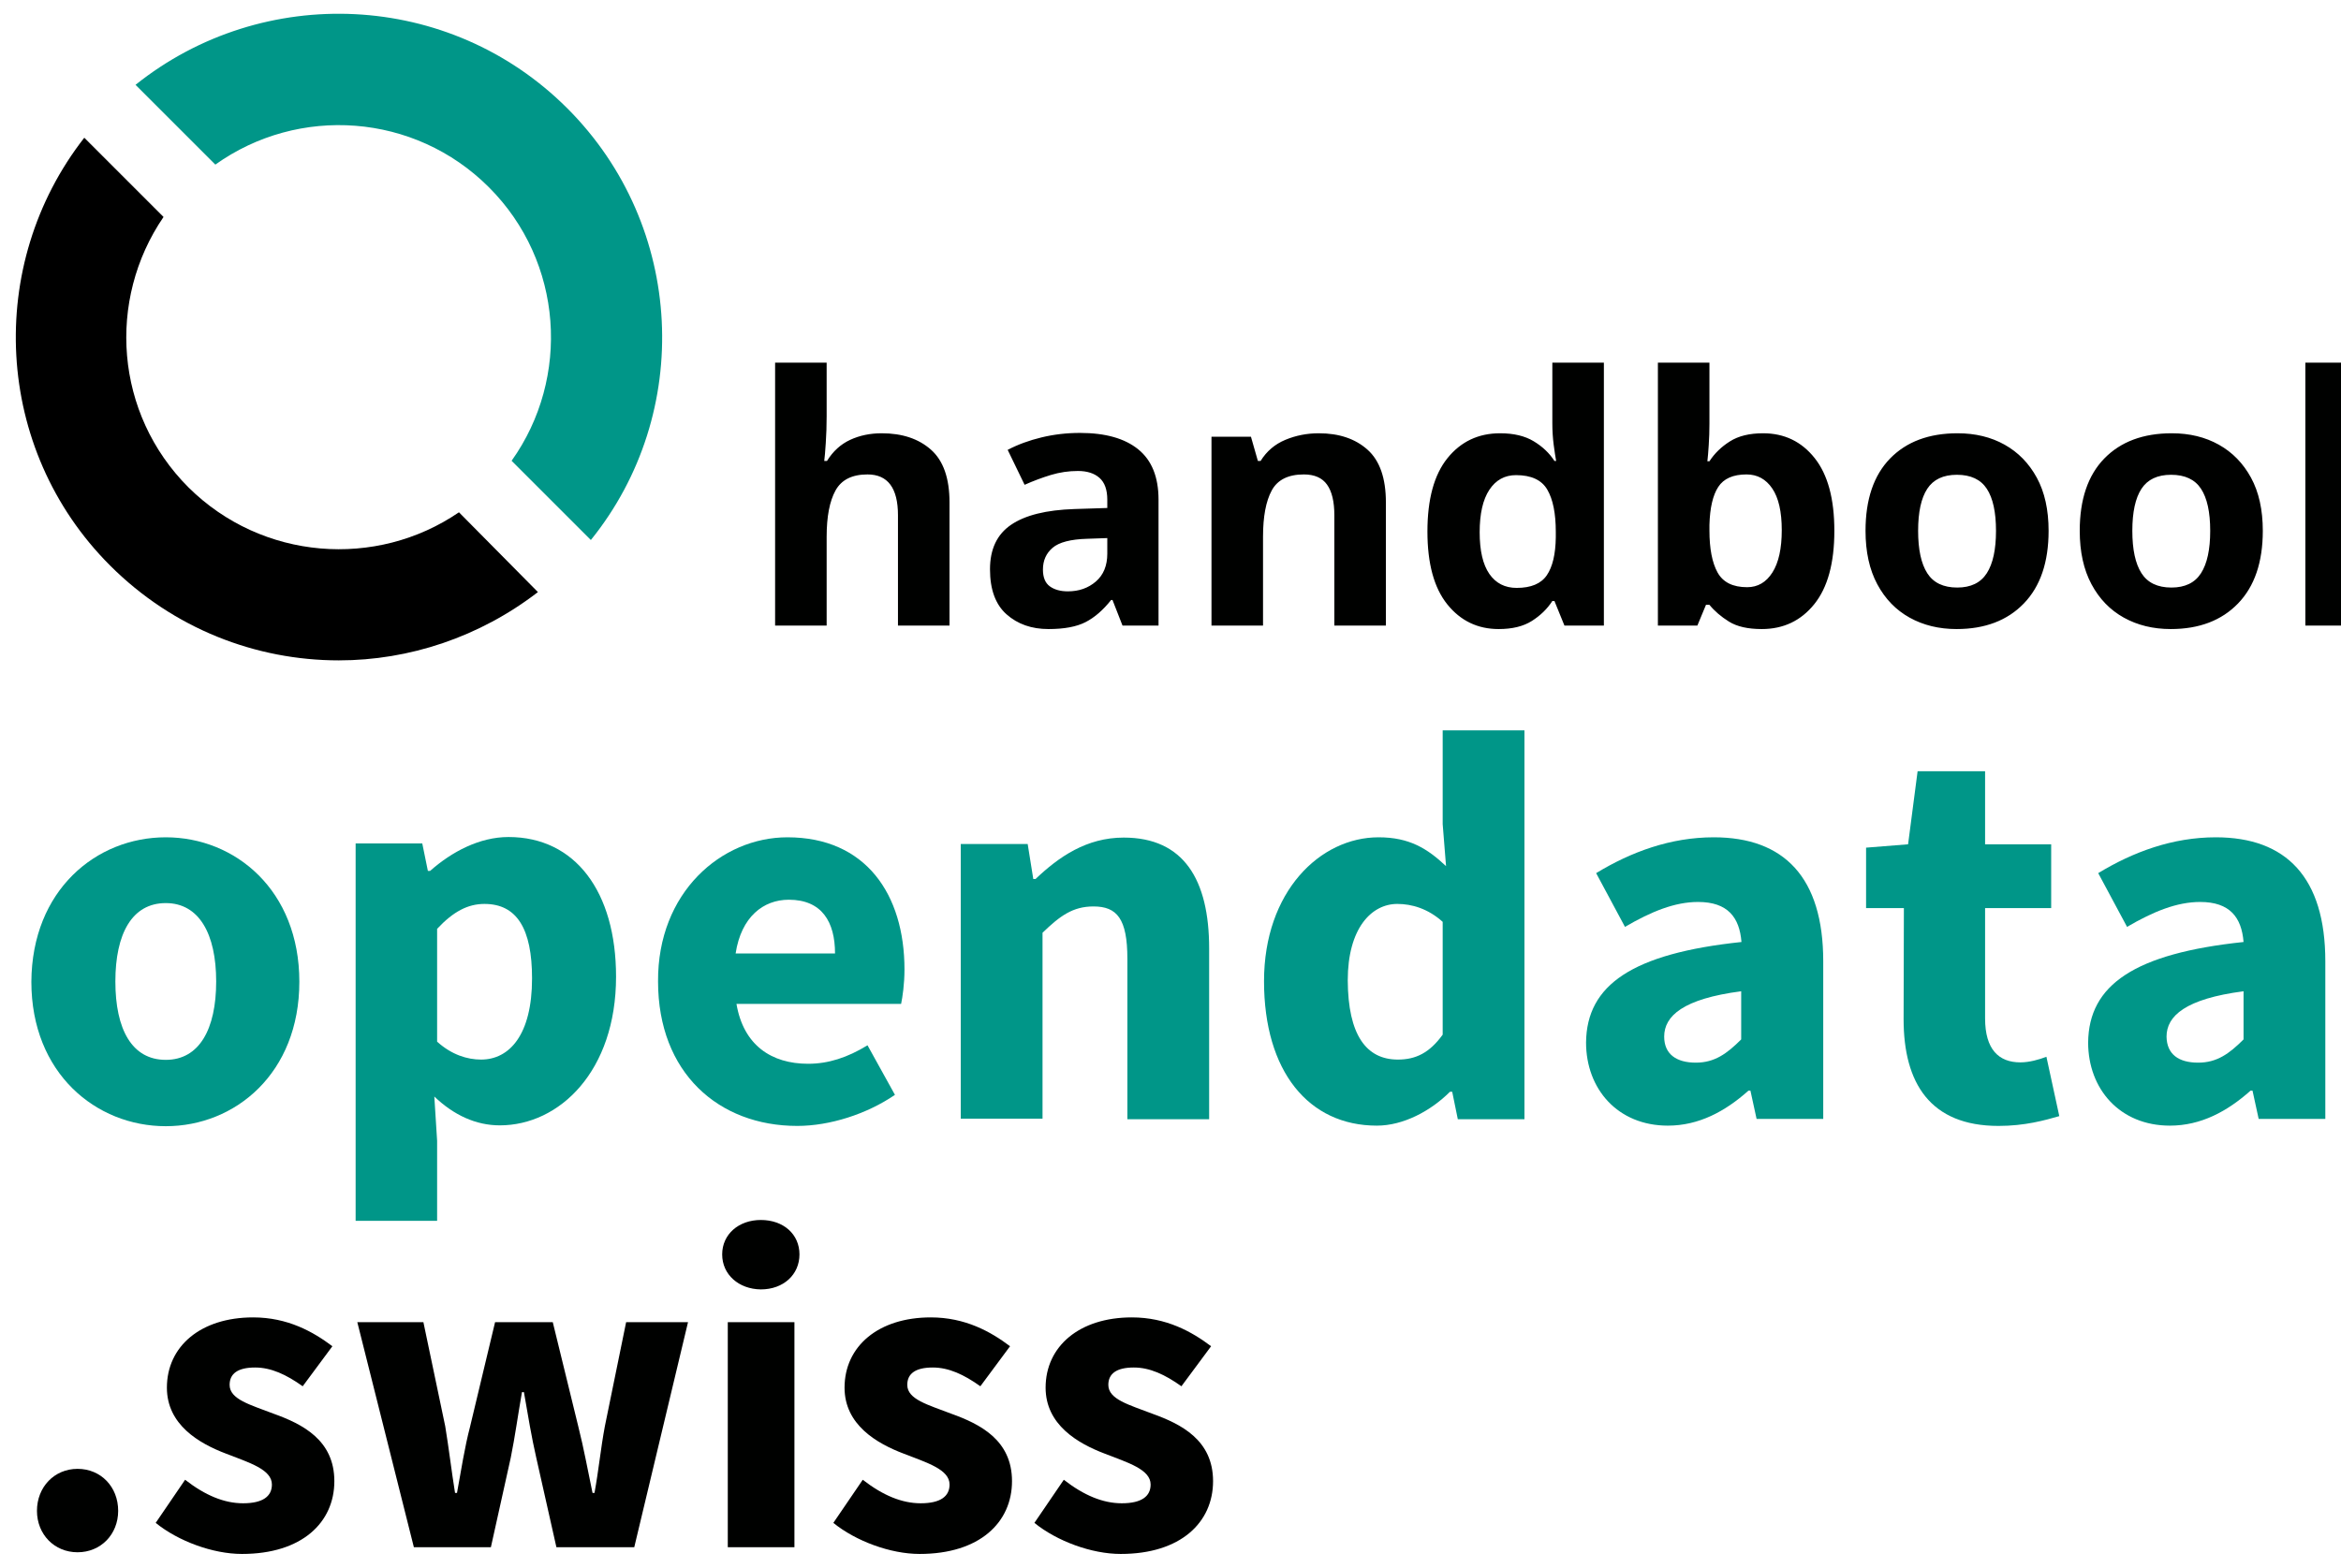
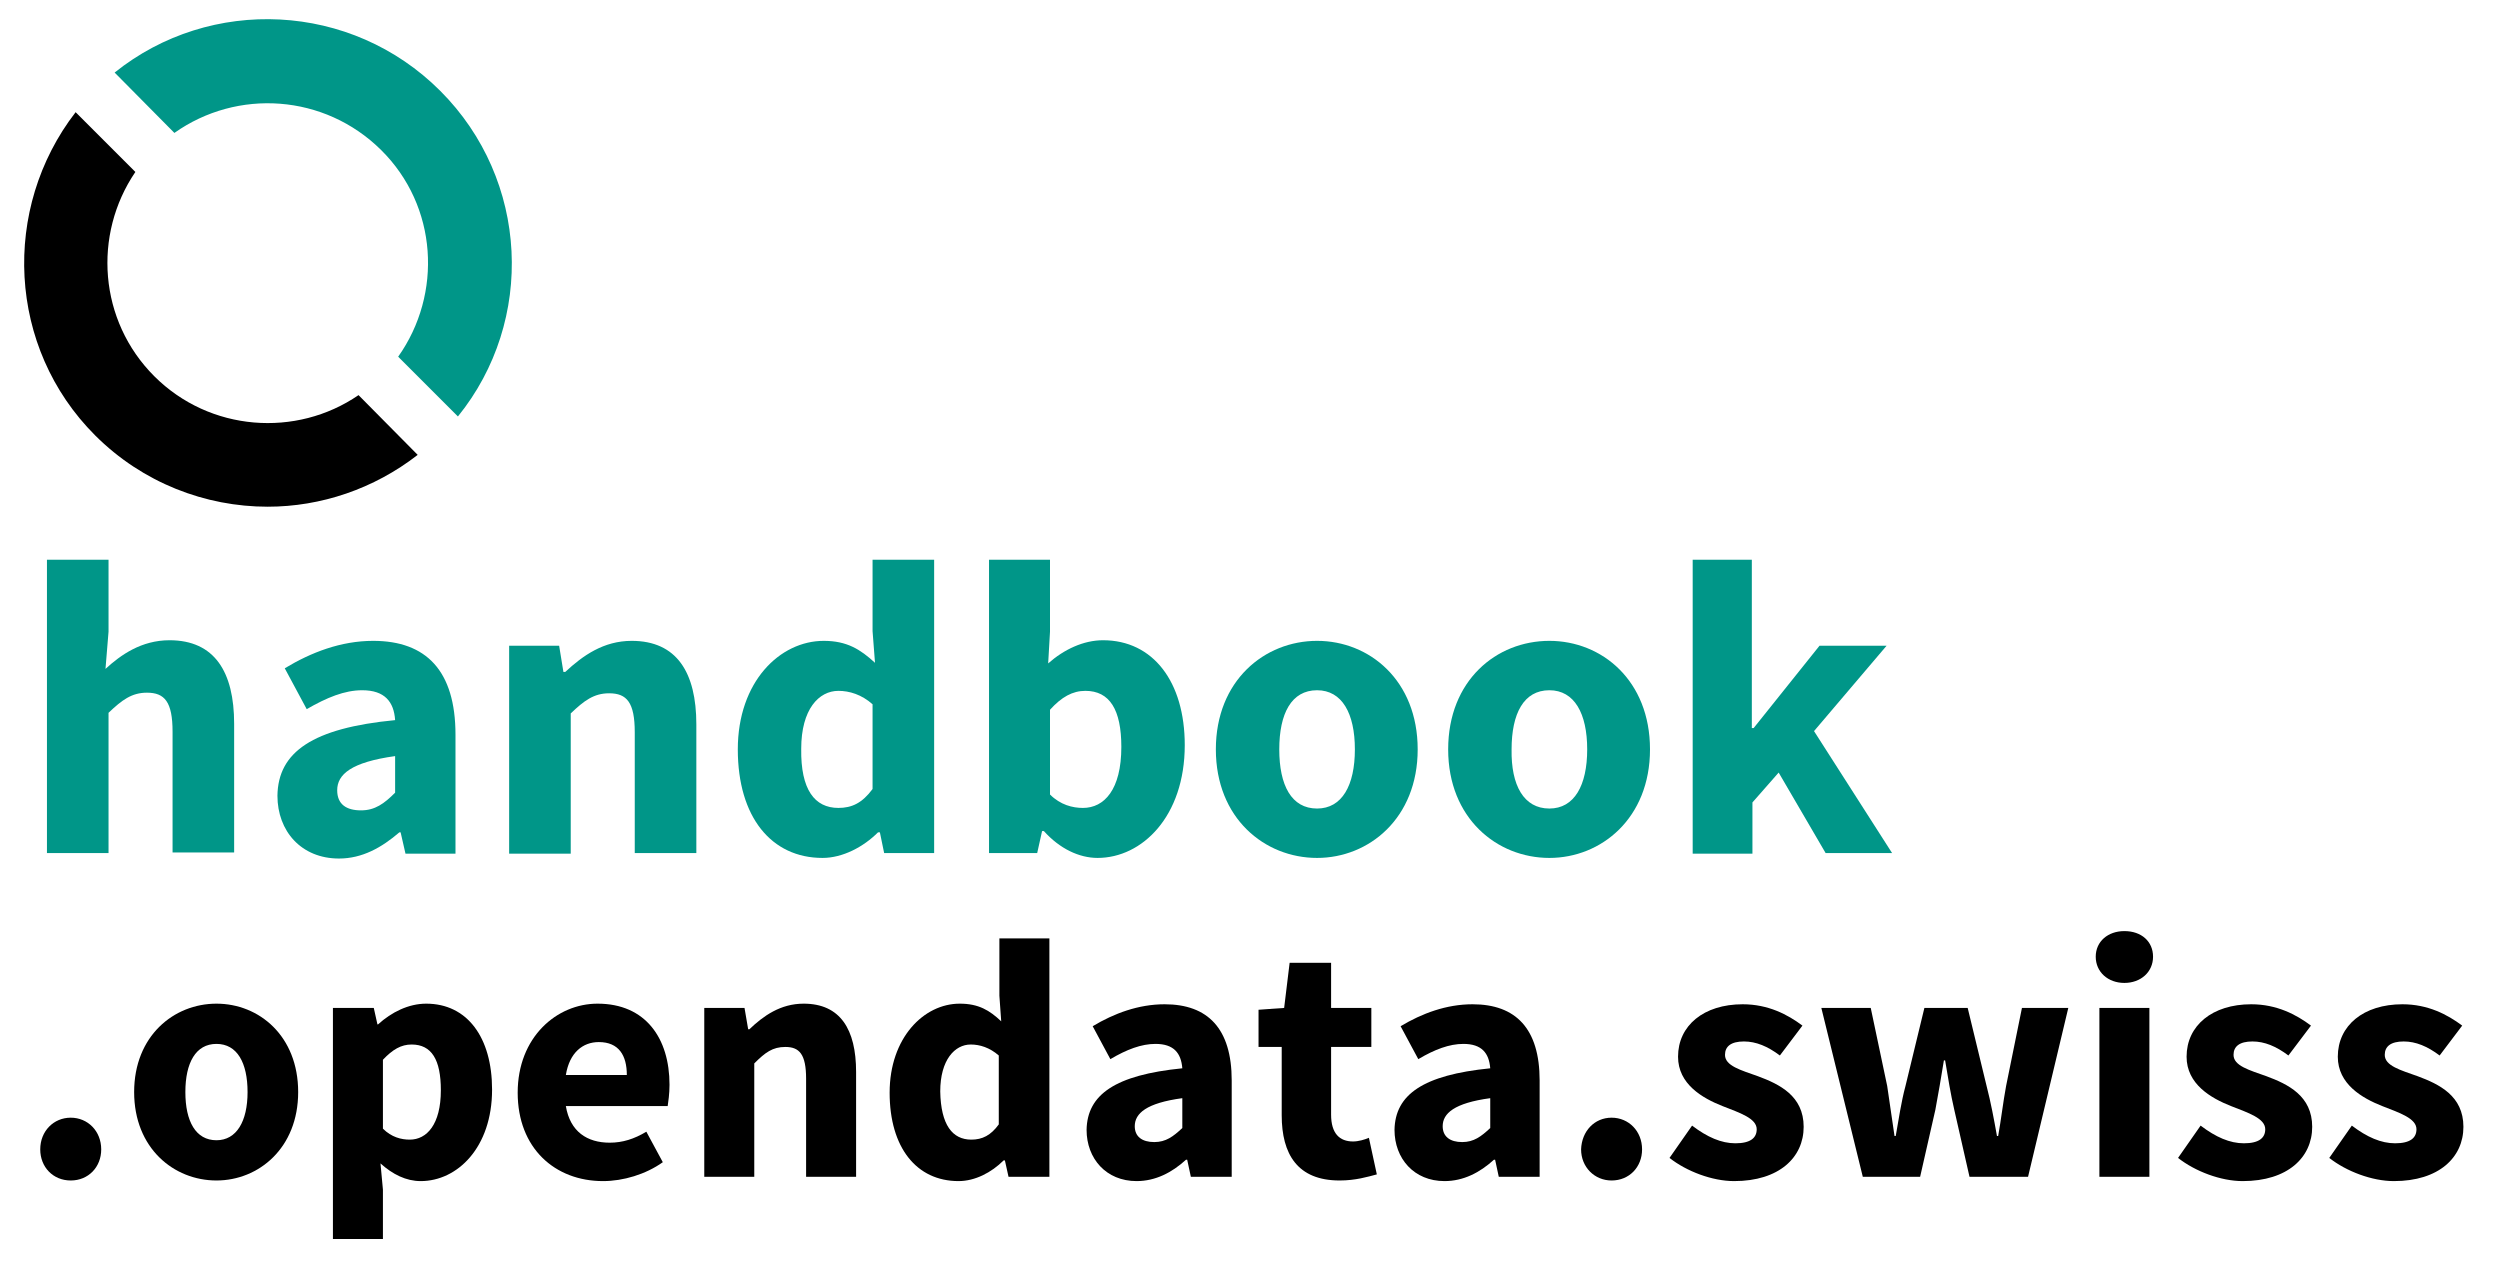
- <svg xmlns="http://www.w3.org/2000/svg" version="1.1" id="Layer_1" x="0px" y="0px" viewBox="62 0 836 560" enable-background="new 62 0 836 560" xml:space="preserve">
-   <defs id="defs26" />
-   <g id="g3">
-     <g id="XMLID_19_">
-       <path id="XMLID_39_" fill="#009688" d="M121.2,299.1c24.8,0,47.7,18.9,47.7,51.6s-22.9,51.6-47.7,51.6c-24.9,0-48-18.9-48-51.6    C73.4,318,96.3,299.1,121.2,299.1z M121.2,378.6c12,0,18-11,18-28s-6.1-28-18-28c-12.1,0-18,11-18,28    C103.2,367.7,109.1,378.6,121.2,378.6z" />
-       <path id="XMLID_36_" fill="#009688" d="M218.1,407.5v28.6H189V301.3h23.8l2,9.8h0.8c7.8-6.9,17.7-12.1,28-12.1    c23.8,0,38.4,19.5,38.4,49.9c0,33.7-20.2,53.1-41.5,53.1c-8.6,0-16.5-3.7-23.4-10.3L218.1,407.5z M233.8,378.5    c10.1,0,18.2-8.8,18.2-29c0-17.7-5.4-26.6-17-26.6c-5.9,0-11.1,2.7-16.9,8.9v40.3C223.3,376.8,228.9,378.5,233.8,378.5z" />
-       <path id="XMLID_33_" fill="#009688" d="M343.2,299.1c28,0,41.8,20.4,41.8,47.2c0,5.2-0.7,9.9-1.2,12.3H325    c2.5,14.8,12.5,21.4,25.6,21.4c7.2,0,14-2.2,21.2-6.6l9.8,17.7c-10.1,6.9-23.3,11.1-34.9,11.1c-28.1,0-49.7-19-49.7-51.6    C296.8,318.8,319.6,299.1,343.2,299.1z M360.2,340.6c0-11.3-4.7-19.2-16.5-19.2c-9.1,0-17,6.1-19,19.2H360.2z" />
-       <path id="XMLID_31_" fill="#009688" d="M405.2,301.5h23.8l2,12.5h0.8c8.3-7.9,18.2-14.8,31.5-14.8c21.4,0,30.5,15,30.5,39.6v61    h-29.2v-57.3c0-14.3-3.7-18.7-12.1-18.7c-7.4,0-12,3.4-18.2,9.4v66.4h-29.2V301.5L405.2,301.5z" />
-       <path id="XMLID_28_" fill="#009688" d="M554.3,299.1c11,0,17.4,4,24.1,10.3l-1.2-15v-33.5h29.2v138.9h-23.8l-2-9.8h-0.8    c-6.9,6.9-16.7,12.1-26.1,12.1c-24.4,0-40.3-19.4-40.3-51.6C513.4,318.5,533.4,299.1,554.3,299.1z M561.2,378.5    c6.4,0,11.3-2.4,16-8.9v-40.3c-5.2-4.7-11-6.4-16.2-6.4c-9.3,0-17.7,8.8-17.7,27.3C543.4,369.7,549.9,378.5,561.2,378.5z" />
-       <path id="XMLID_25_" fill="#009688" d="M683.9,336.5c-0.7-8.8-4.9-14.3-15.5-14.3c-8.3,0-16.7,3.4-26.1,8.9L632,311.9    c12.5-7.6,26.6-12.8,42-12.8c25.1,0,39.1,14.3,39.1,44.3v56.3h-23.8l-2.2-10.1h-0.7c-8.3,7.4-17.7,12.5-28.8,12.5    c-17.9,0-29.2-13.1-29.2-29.7C628.6,351.8,645,340.6,683.9,336.5z M667.6,379.6c6.7,0,11.1-3.2,16.2-8.3v-17.2    c-20.7,2.7-27.5,8.8-27.5,16.2C656.3,376.6,660.7,379.6,667.6,379.6z" />
-       <path id="XMLID_23_" fill="#009688" d="M741.9,324.4h-13.5v-21.6l15-1.2l3.4-26.1h24.1v26.1h23.6v22.8h-23.6v39.4    c0,11.1,4.9,15.7,12.6,15.7c3.2,0,6.7-1,9.3-2l4.6,21.2c-5.2,1.5-12.3,3.5-21.7,3.5c-24.4,0-33.9-15.3-33.9-38.1L741.9,324.4    L741.9,324.4z" />
-       <path id="XMLID_20_" fill="#009688" d="M863.2,336.5c-0.7-8.8-4.9-14.3-15.5-14.3c-8.3,0-16.7,3.4-26.1,8.9l-10.3-19.2    c12.5-7.6,26.6-12.8,42-12.8c25.1,0,39.1,14.3,39.1,44.3v56.3h-23.8l-2.2-10.1h-0.7c-8.3,7.4-17.7,12.5-28.8,12.5    c-17.9,0-29.2-13.1-29.2-29.7C807.9,351.8,824.3,340.6,863.2,336.5z M847,379.6c6.7,0,11.1-3.2,16.2-8.3v-17.2    c-20.7,2.7-27.5,8.8-27.5,16.2C835.8,376.6,840,379.6,847,379.6z" />
-       <text xml:space="preserve" style="font-style:normal;font-weight:normal;font-size:98.864px;line-height:989%;font-family:sans-serif;text-align:start;letter-spacing:0px;word-spacing:0px;text-anchor:start;fill:#000100;fill-opacity:1;stroke:none;stroke-width:1px;stroke-linecap:butt;stroke-linejoin:miter;stroke-opacity:1" x="329.162" y="223.474" id="text4156">
-         <tspan id="tspan4158" x="329.162" y="223.474" style="font-style:normal;font-variant:normal;font-weight:600;font-stretch:normal;font-size:123.58px;font-family:'Source Sans Pro';-inkscape-font-specification:'Source Sans Pro Semi-Bold';fill:#000100;fill-opacity:1">handbook.</tspan>
-       </text>
+ <svg xmlns="http://www.w3.org/2000/svg" version="1.1" id="Layer_1" x="0px" y="0px" viewBox="0 0 410 210" enable-background="new 0 0 410 210" xml:space="preserve">
+   <g>
+     <g id="XMLID_1_">
+       <path id="XMLID_9_" fill="#009688" d="M28.6,21.8c10.3-7.3,24.6-6.4,33.9,2.8s10.1,23.6,2.8,33.9l9.8,9.8    c12.7-15.7,11.7-38.8-2.9-53.4S34.5-0.7,18.8,11.9L28.6,21.8z" />
+       <path id="XMLID_7_" d="M58.8,64.8c-10.2,7-24.4,6-33.5-3.1c-9.1-9.1-10.1-23.2-3.1-33.5l-9.8-9.8C0.2,34.2,1.2,57,15.6,71.4    c7.8,7.8,18.1,11.7,28.3,11.7c8.7,0,17.4-2.9,24.6-8.5L58.8,64.8z" />
    </g>
-     <g id="XMLID_5_">
-       <path id="XMLID_17_" fill="#000100" d="M89.7,524.7c8.3,0,14.5,6.4,14.5,15c0,8.4-6.2,14.8-14.5,14.8s-14.5-6.4-14.5-14.8    C75.2,531.2,81.4,524.7,89.7,524.7z" />
-       <path id="XMLID_15_" fill="#000100" d="M128.1,528.6c7.2,5.6,14,8.4,20.7,8.4c7.1,0,10.3-2.5,10.3-6.7c0-5.4-8.1-7.8-16.3-11    c-9.8-3.7-21.2-10.4-21.2-23.6c0-14.8,12.1-25.1,30.8-25.1c12.3,0,21.4,5.1,28.3,10.3l-10.6,14.3c-5.9-4.2-11.3-6.7-17-6.7    c-6.2,0-9.1,2.2-9.1,6.2c0,5.2,7.4,7.1,15.7,10.3c10.3,3.7,21.7,9.4,21.7,24.1s-11.5,26-33,26c-10.4,0-22.8-4.6-30.8-11.1    L128.1,528.6z" />
-       <path id="XMLID_13_" fill="#000100" d="M189.6,472.3h23.6l7.8,37.2c1.3,7.9,2.2,15.7,3.5,23.8h0.7c1.5-8.1,2.7-16.2,4.7-23.8    l8.9-37.2h20.6l9.1,37.2c2,7.9,3.4,15.7,5.1,23.8h0.7c1.5-8.1,2.2-15.8,3.7-23.8l7.6-37.2h22.1l-19.2,80.4h-27.8l-7.2-32    c-1.7-7.4-2.9-14.8-4.4-23.4h-0.7c-1.5,8.6-2.5,16-4,23.4l-7.1,32h-27.5L189.6,472.3z" />
-       <path id="XMLID_10_" fill="#000100" d="M319.9,448.1c0-7.2,5.9-12.3,13.8-12.3c8.1,0,13.8,5.1,13.8,12.3c0,7.2-5.7,12.5-13.8,12.5    C325.8,460.5,319.9,455.3,319.9,448.1z M321.9,472.3h23.8v80.4h-23.8V472.3z" />
-       <path id="XMLID_8_" fill="#000100" d="M370.1,528.6c7.2,5.6,14,8.4,20.7,8.4c7.1,0,10.3-2.5,10.3-6.7c0-5.4-8.1-7.8-16.3-11    c-9.8-3.7-21.2-10.4-21.2-23.6c0-14.8,12.1-25.1,30.8-25.1c12.3,0,21.4,5.1,28.3,10.3l-10.6,14.3c-5.9-4.2-11.3-6.7-17-6.7    c-6.2,0-9.1,2.2-9.1,6.2c0,5.2,7.4,7.1,15.7,10.3c10.3,3.7,21.7,9.4,21.7,24.1s-11.5,26-33,26c-10.4,0-22.8-4.6-30.8-11.1    L370.1,528.6z" />
-       <path id="XMLID_6_" fill="#000100" d="M441.9,528.6c7.2,5.6,14,8.4,20.7,8.4c7.1,0,10.3-2.5,10.3-6.7c0-5.4-8.1-7.8-16.3-11    c-9.8-3.7-21.2-10.4-21.2-23.6c0-14.8,12.1-25.1,30.8-25.1c12.3,0,21.4,5.1,28.3,10.3l-10.6,14.3c-5.9-4.2-11.3-6.7-17-6.7    c-6.2,0-9.1,2.2-9.1,6.2c0,5.2,7.4,7.1,15.7,10.3c10.3,3.7,21.7,9.4,21.7,24.1s-11.5,26-33,26c-10.4,0-22.8-4.6-30.8-11.1    L441.9,528.6z" />
-     </g>
-     <g id="XMLID_2_">
-       <path id="XMLID_4_" fill="#009688" d="M138.9,58.8c29.7-21.2,71.1-18.5,97.7,8.1s29.2,68.1,8.1,97.7l28.3,28.3    c36.6-45.3,33.7-112.1-8.4-154.2S155.9-6.1,110.4,30.3L138.9,58.8z" />
-       <path id="XMLID_3_" d="M225.9,183c-29.5,20.2-70.3,17.2-96.6-8.9c-26.3-26.3-29.2-66.9-8.9-96.6L92.1,49.2    C56.7,94.5,59.7,160.4,101.3,202c22.6,22.6,52.1,33.9,81.7,33.9c25.1,0,50.2-8.3,71.1-24.4L225.9,183z" />
+     <g>
+       <path fill="#009688" d="M7.7,91.8h10.1v11.8l-0.5,6.1c2.5-2.3,5.9-4.7,10.5-4.7c7.4,0,10.6,5.2,10.6,13.7v21.1H28.3v-19.8    c0-4.9-1.3-6.4-4.2-6.4c-2.5,0-4.1,1.2-6.3,3.3v23H7.7V91.8z" />
+       <path fill="#009688" d="M64.8,118.1c-0.2-3-1.7-4.9-5.4-4.9c-2.9,0-5.8,1.2-9.1,3.1l-3.6-6.7c4.3-2.6,9.2-4.5,14.5-4.5    c8.7,0,13.5,4.9,13.5,15.4v19.5h-8.2l-0.8-3.5h-0.2c-2.9,2.5-6.1,4.3-9.9,4.3c-6.2,0-10.1-4.5-10.1-10.3    C45.6,123.3,51.3,119.4,64.8,118.1z M59.2,132.9c2.3,0,3.8-1.1,5.6-2.9v-6c-7.2,1-9.5,3-9.5,5.6C55.3,131.9,56.8,132.9,59.2,132.9    z" />
+       <path fill="#009688" d="M83.5,105.9h8.2l0.7,4.3h0.3c2.9-2.7,6.3-5.1,10.9-5.1c7.4,0,10.6,5.2,10.6,13.7v21.1h-10.1v-19.8    c0-4.9-1.3-6.4-4.2-6.4c-2.5,0-4.1,1.2-6.3,3.3v23H83.5V105.9z" />
+       <path fill="#009688" d="M135.1,105.1c3.8,0,6,1.4,8.4,3.6l-0.4-5.2V91.8h10.1v48.1h-8.2l-0.7-3.4H144c-2.4,2.4-5.8,4.2-9.1,4.2    c-8.4,0-13.9-6.7-13.9-17.8S127.9,105.1,135.1,105.1z M137.5,132.5c2.2,0,3.9-0.8,5.6-3.1v-13.9c-1.8-1.6-3.8-2.2-5.6-2.2    c-3.2,0-6.1,3-6.1,9.5C131.3,129.5,133.6,132.5,137.5,132.5z" />
+       <path fill="#009688" d="M162.1,91.8h10.1v11.8l-0.3,5.2c2.6-2.3,5.8-3.8,9-3.8c8.2,0,13.4,6.8,13.4,17.2c0,11.7-7,18.5-14.3,18.5    c-3,0-6.2-1.5-8.8-4.4h-0.3l-0.8,3.6h-7.9V91.8z M177.6,132.5c3.5,0,6.3-3,6.3-10c0-6.1-1.9-9.2-5.9-9.2c-2.1,0-3.9,1-5.8,3.1    v13.9C173.9,132,175.9,132.5,177.6,132.5z" />
+       <path fill="#009688" d="M216,105.1c8.6,0,16.5,6.5,16.5,17.8s-8,17.8-16.5,17.8c-8.6,0-16.6-6.5-16.6-17.8S207.4,105.1,216,105.1z     M216,132.6c4.1,0,6.2-3.8,6.2-9.7c0-5.9-2.1-9.7-6.2-9.7c-4.2,0-6.2,3.8-6.2,9.7C209.8,128.8,211.8,132.6,216,132.6z" />
+       <path fill="#009688" d="M254.1,105.1c8.6,0,16.5,6.5,16.5,17.8s-8,17.8-16.5,17.8c-8.6,0-16.6-6.5-16.6-17.8    S245.4,105.1,254.1,105.1z M254.1,132.6c4.1,0,6.2-3.8,6.2-9.7c0-5.9-2.1-9.7-6.2-9.7c-4.2,0-6.2,3.8-6.2,9.7    C247.8,128.8,249.9,132.6,254.1,132.6z" />
+       <path fill="#009688" d="M277.5,91.8h9.8v27.6h0.3l10.8-13.5h11l-11.9,14l12.8,20h-10.9l-7.7-13.2l-4.3,4.9v8.4h-9.8V91.8z" />
+       <path d="M11.6,183.3c2.8,0,5,2.2,5,5.2c0,2.9-2.1,5.1-5,5.1s-5-2.2-5-5.1C6.6,185.5,8.8,183.3,11.6,183.3z" />
+       <path d="M35.5,164.6c7,0,13.4,5.3,13.4,14.5s-6.5,14.5-13.4,14.5c-7,0-13.5-5.3-13.5-14.5S28.5,164.6,35.5,164.6z M35.5,187    c3.3,0,5.1-3.1,5.1-7.9c0-4.8-1.7-7.9-5.1-7.9c-3.4,0-5.1,3.1-5.1,7.9C30.4,183.9,32.1,187,35.5,187z" />
+       <path d="M62.8,195.1v8.1h-8.2v-37.9h6.7l0.6,2.7H62c2.2-2,5-3.4,7.9-3.4c6.7,0,10.8,5.5,10.8,14.1c0,9.5-5.7,15-11.7,15    c-2.4,0-4.6-1.1-6.6-2.9L62.8,195.1z M67.2,186.9c2.8,0,5.1-2.5,5.1-8.1c0-5-1.5-7.5-4.8-7.5c-1.7,0-3.1,0.8-4.7,2.5v11.3    C64.2,186.5,65.8,186.9,67.2,186.9z" />
+       <path d="M98,164.6c7.9,0,11.8,5.7,11.8,13.3c0,1.5-0.2,2.8-0.3,3.5H92.8c0.7,4.2,3.5,6,7.2,6c2.1,0,4-0.6,6-1.8l2.7,5    c-2.8,2-6.5,3.1-9.8,3.1c-7.9,0-14-5.4-14-14.5C84.9,170.1,91.3,164.6,98,164.6z M102.8,176.3c0-3.2-1.3-5.4-4.6-5.4    c-2.6,0-4.8,1.7-5.4,5.4H102.8z" />
+       <path d="M115.4,165.3h6.7l0.6,3.5h0.2c2.3-2.2,5.1-4.2,8.9-4.2c6,0,8.6,4.2,8.6,11.2V193h-8.2v-16.1c0-4-1.1-5.2-3.4-5.2    c-2.1,0-3.3,0.9-5.1,2.7V193h-8.2V165.3z" />
+       <path d="M157.4,164.6c3.1,0,4.9,1.1,6.8,2.9l-0.3-4.2v-9.4h8.2V193h-6.7l-0.6-2.7h-0.2c-2,2-4.7,3.4-7.4,3.4    c-6.9,0-11.3-5.5-11.3-14.5S151.5,164.6,157.4,164.6z M159.3,186.9c1.8,0,3.2-0.7,4.5-2.5v-11.3c-1.5-1.3-3.1-1.8-4.6-1.8    c-2.6,0-5,2.5-5,7.7C154.3,184.5,156.2,186.9,159.3,186.9z" />
+       <path d="M193.9,175.2c-0.2-2.5-1.4-4-4.4-4c-2.3,0-4.7,0.9-7.4,2.5l-2.9-5.4c3.5-2.1,7.5-3.6,11.8-3.6c7.1,0,11,4,11,12.5V193    h-6.7l-0.6-2.8h-0.2c-2.3,2.1-5,3.5-8.1,3.5c-5,0-8.2-3.7-8.2-8.4C178.3,179.5,182.9,176.3,193.9,175.2z M189.3,187.3    c1.9,0,3.1-0.9,4.6-2.3v-4.9c-5.9,0.8-7.8,2.5-7.8,4.6C186.1,186.4,187.3,187.3,189.3,187.3z" />
+       <path d="M210.2,171.7h-3.8v-6.1l4.2-0.3l0.9-7.4h6.8v7.4h6.6v6.4h-6.6v11.1c0,3.1,1.4,4.4,3.6,4.4c0.9,0,1.9-0.3,2.6-0.6l1.3,6    c-1.5,0.4-3.5,1-6.1,1c-6.9,0-9.5-4.3-9.5-10.7V171.7z" />
+       <path d="M244.4,175.2c-0.2-2.5-1.4-4-4.4-4c-2.3,0-4.7,0.9-7.4,2.5l-2.9-5.4c3.5-2.1,7.5-3.6,11.8-3.6c7.1,0,11,4,11,12.5V193    h-6.7l-0.6-2.8h-0.2c-2.3,2.1-5,3.5-8.1,3.5c-5,0-8.2-3.7-8.2-8.4C228.8,179.5,233.4,176.3,244.4,175.2z M239.8,187.3    c1.9,0,3.1-0.9,4.6-2.3v-4.9c-5.9,0.8-7.8,2.5-7.8,4.6C236.6,186.4,237.8,187.3,239.8,187.3z" />
+       <path d="M264.3,183.3c2.8,0,5,2.2,5,5.2c0,2.9-2.1,5.1-5,5.1c-2.8,0-5-2.2-5-5.1C259.4,185.5,261.5,183.3,264.3,183.3z" />
+       <path d="M277.5,184.6c2.5,1.9,4.8,2.9,7.1,2.9c2.5,0,3.5-0.9,3.5-2.3c0-1.8-2.8-2.7-5.6-3.8c-3.3-1.3-7.3-3.6-7.3-8.1    c0-5.1,4.2-8.6,10.6-8.6c4.2,0,7.4,1.7,9.8,3.5l-3.7,4.9c-2-1.5-3.9-2.3-5.9-2.3c-2.1,0-3.1,0.8-3.1,2.2c0,1.8,2.6,2.5,5.4,3.5    c3.5,1.3,7.5,3.2,7.5,8.3c0,5-4,8.9-11.4,8.9c-3.6,0-7.8-1.6-10.6-3.8L277.5,184.6z" />
+       <path d="M298.7,165.3h8.1l2.7,12.8c0.4,2.7,0.8,5.4,1.2,8.2h0.2c0.5-2.8,0.9-5.6,1.6-8.2l3.1-12.8h7.1l3.1,12.8    c0.7,2.7,1.2,5.4,1.7,8.2h0.2c0.5-2.8,0.8-5.5,1.3-8.2l2.6-12.8h7.6l-6.6,27.7h-9.6l-2.5-11c-0.6-2.6-1-5.1-1.5-8.1h-0.2    c-0.5,3-0.9,5.5-1.4,8.1l-2.5,11h-9.4L298.7,165.3z" />
+       <path d="M343.7,156.9c0-2.5,2-4.2,4.7-4.2c2.8,0,4.7,1.7,4.7,4.2s-2,4.3-4.7,4.3C345.7,161.2,343.7,159.4,343.7,156.9z     M344.3,165.3h8.2V193h-8.2V165.3z" />
+       <path d="M360.9,184.6c2.5,1.9,4.8,2.9,7.1,2.9c2.5,0,3.5-0.9,3.5-2.3c0-1.8-2.8-2.7-5.6-3.8c-3.3-1.3-7.3-3.6-7.3-8.1    c0-5.1,4.2-8.6,10.6-8.6c4.2,0,7.4,1.7,9.8,3.5l-3.7,4.9c-2-1.5-3.9-2.3-5.9-2.3c-2.1,0-3.1,0.8-3.1,2.2c0,1.8,2.6,2.5,5.4,3.5    c3.5,1.3,7.5,3.2,7.5,8.3c0,5-4,8.9-11.4,8.9c-3.6,0-7.8-1.6-10.6-3.8L360.9,184.6z" />
+       <path d="M385.7,184.6c2.5,1.9,4.8,2.9,7.1,2.9c2.5,0,3.5-0.9,3.5-2.3c0-1.8-2.8-2.7-5.6-3.8c-3.3-1.3-7.3-3.6-7.3-8.1    c0-5.1,4.2-8.6,10.6-8.6c4.2,0,7.4,1.7,9.8,3.5l-3.7,4.9c-2-1.5-3.9-2.3-5.9-2.3c-2.1,0-3.1,0.8-3.1,2.2c0,1.8,2.6,2.5,5.4,3.5    c3.5,1.3,7.5,3.2,7.5,8.3c0,5-4,8.9-11.4,8.9c-3.6,0-7.8-1.6-10.6-3.8L385.7,184.6z" />
    </g>
  </g>
</svg>
